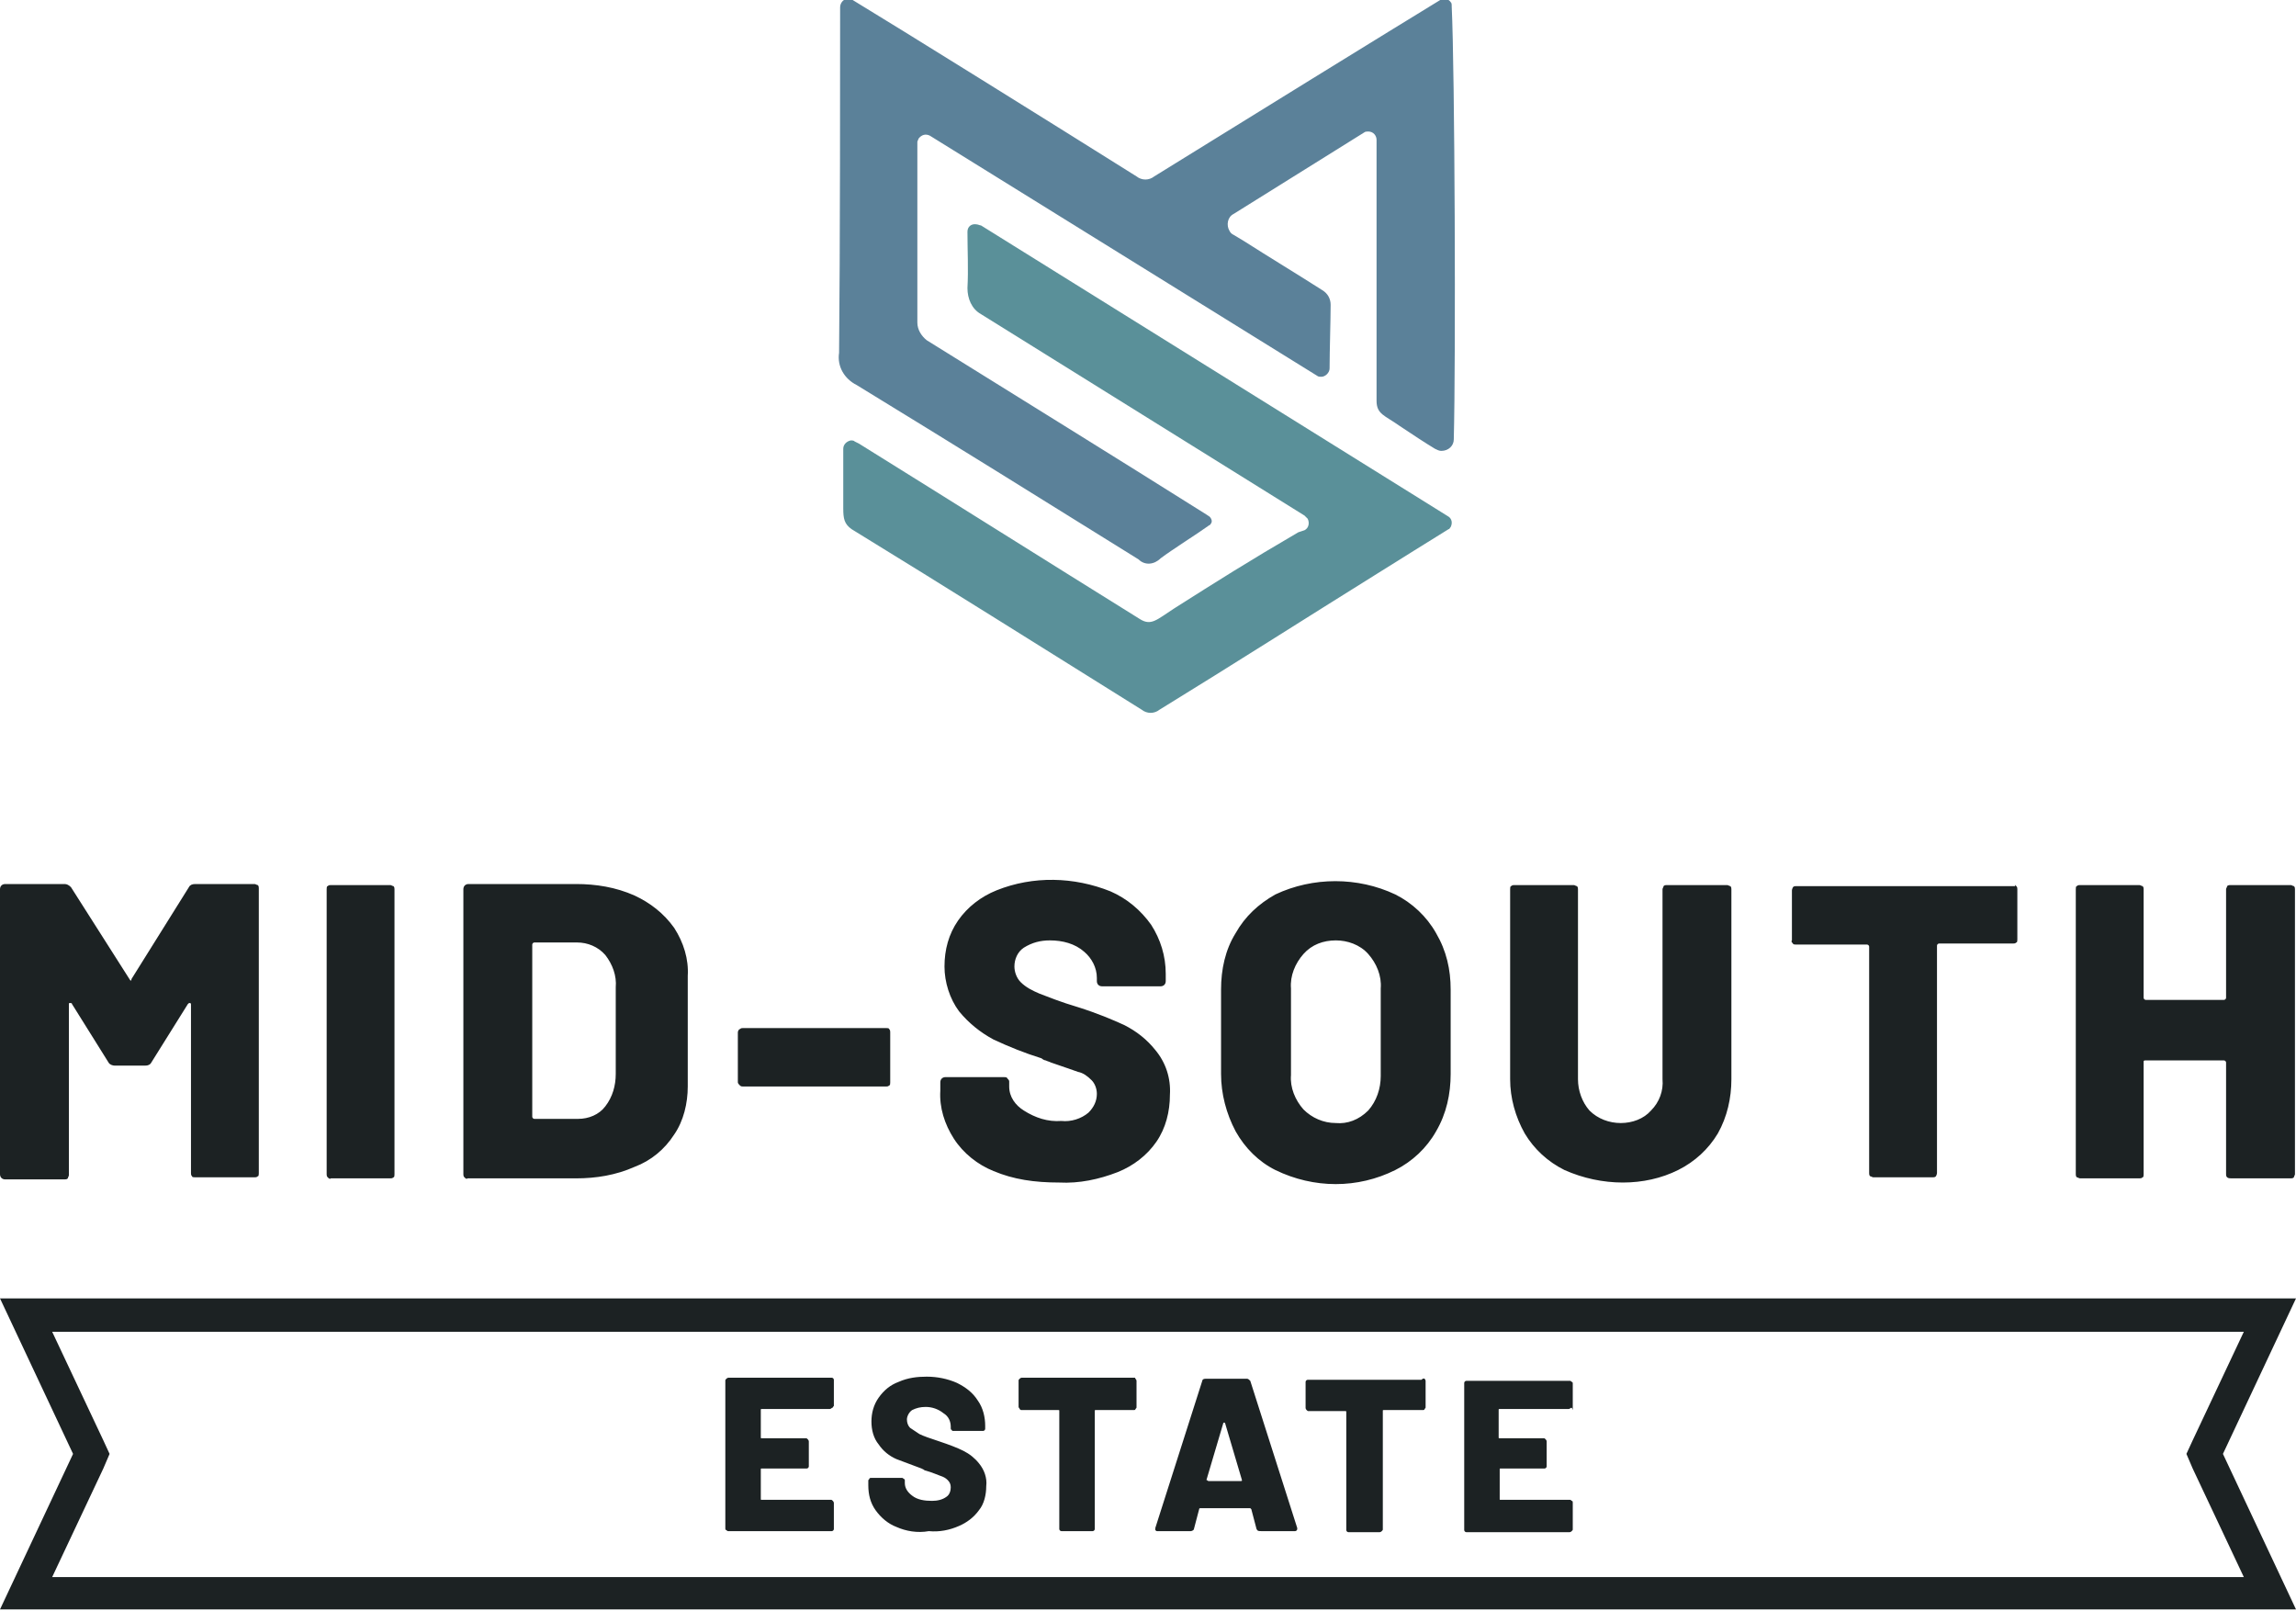
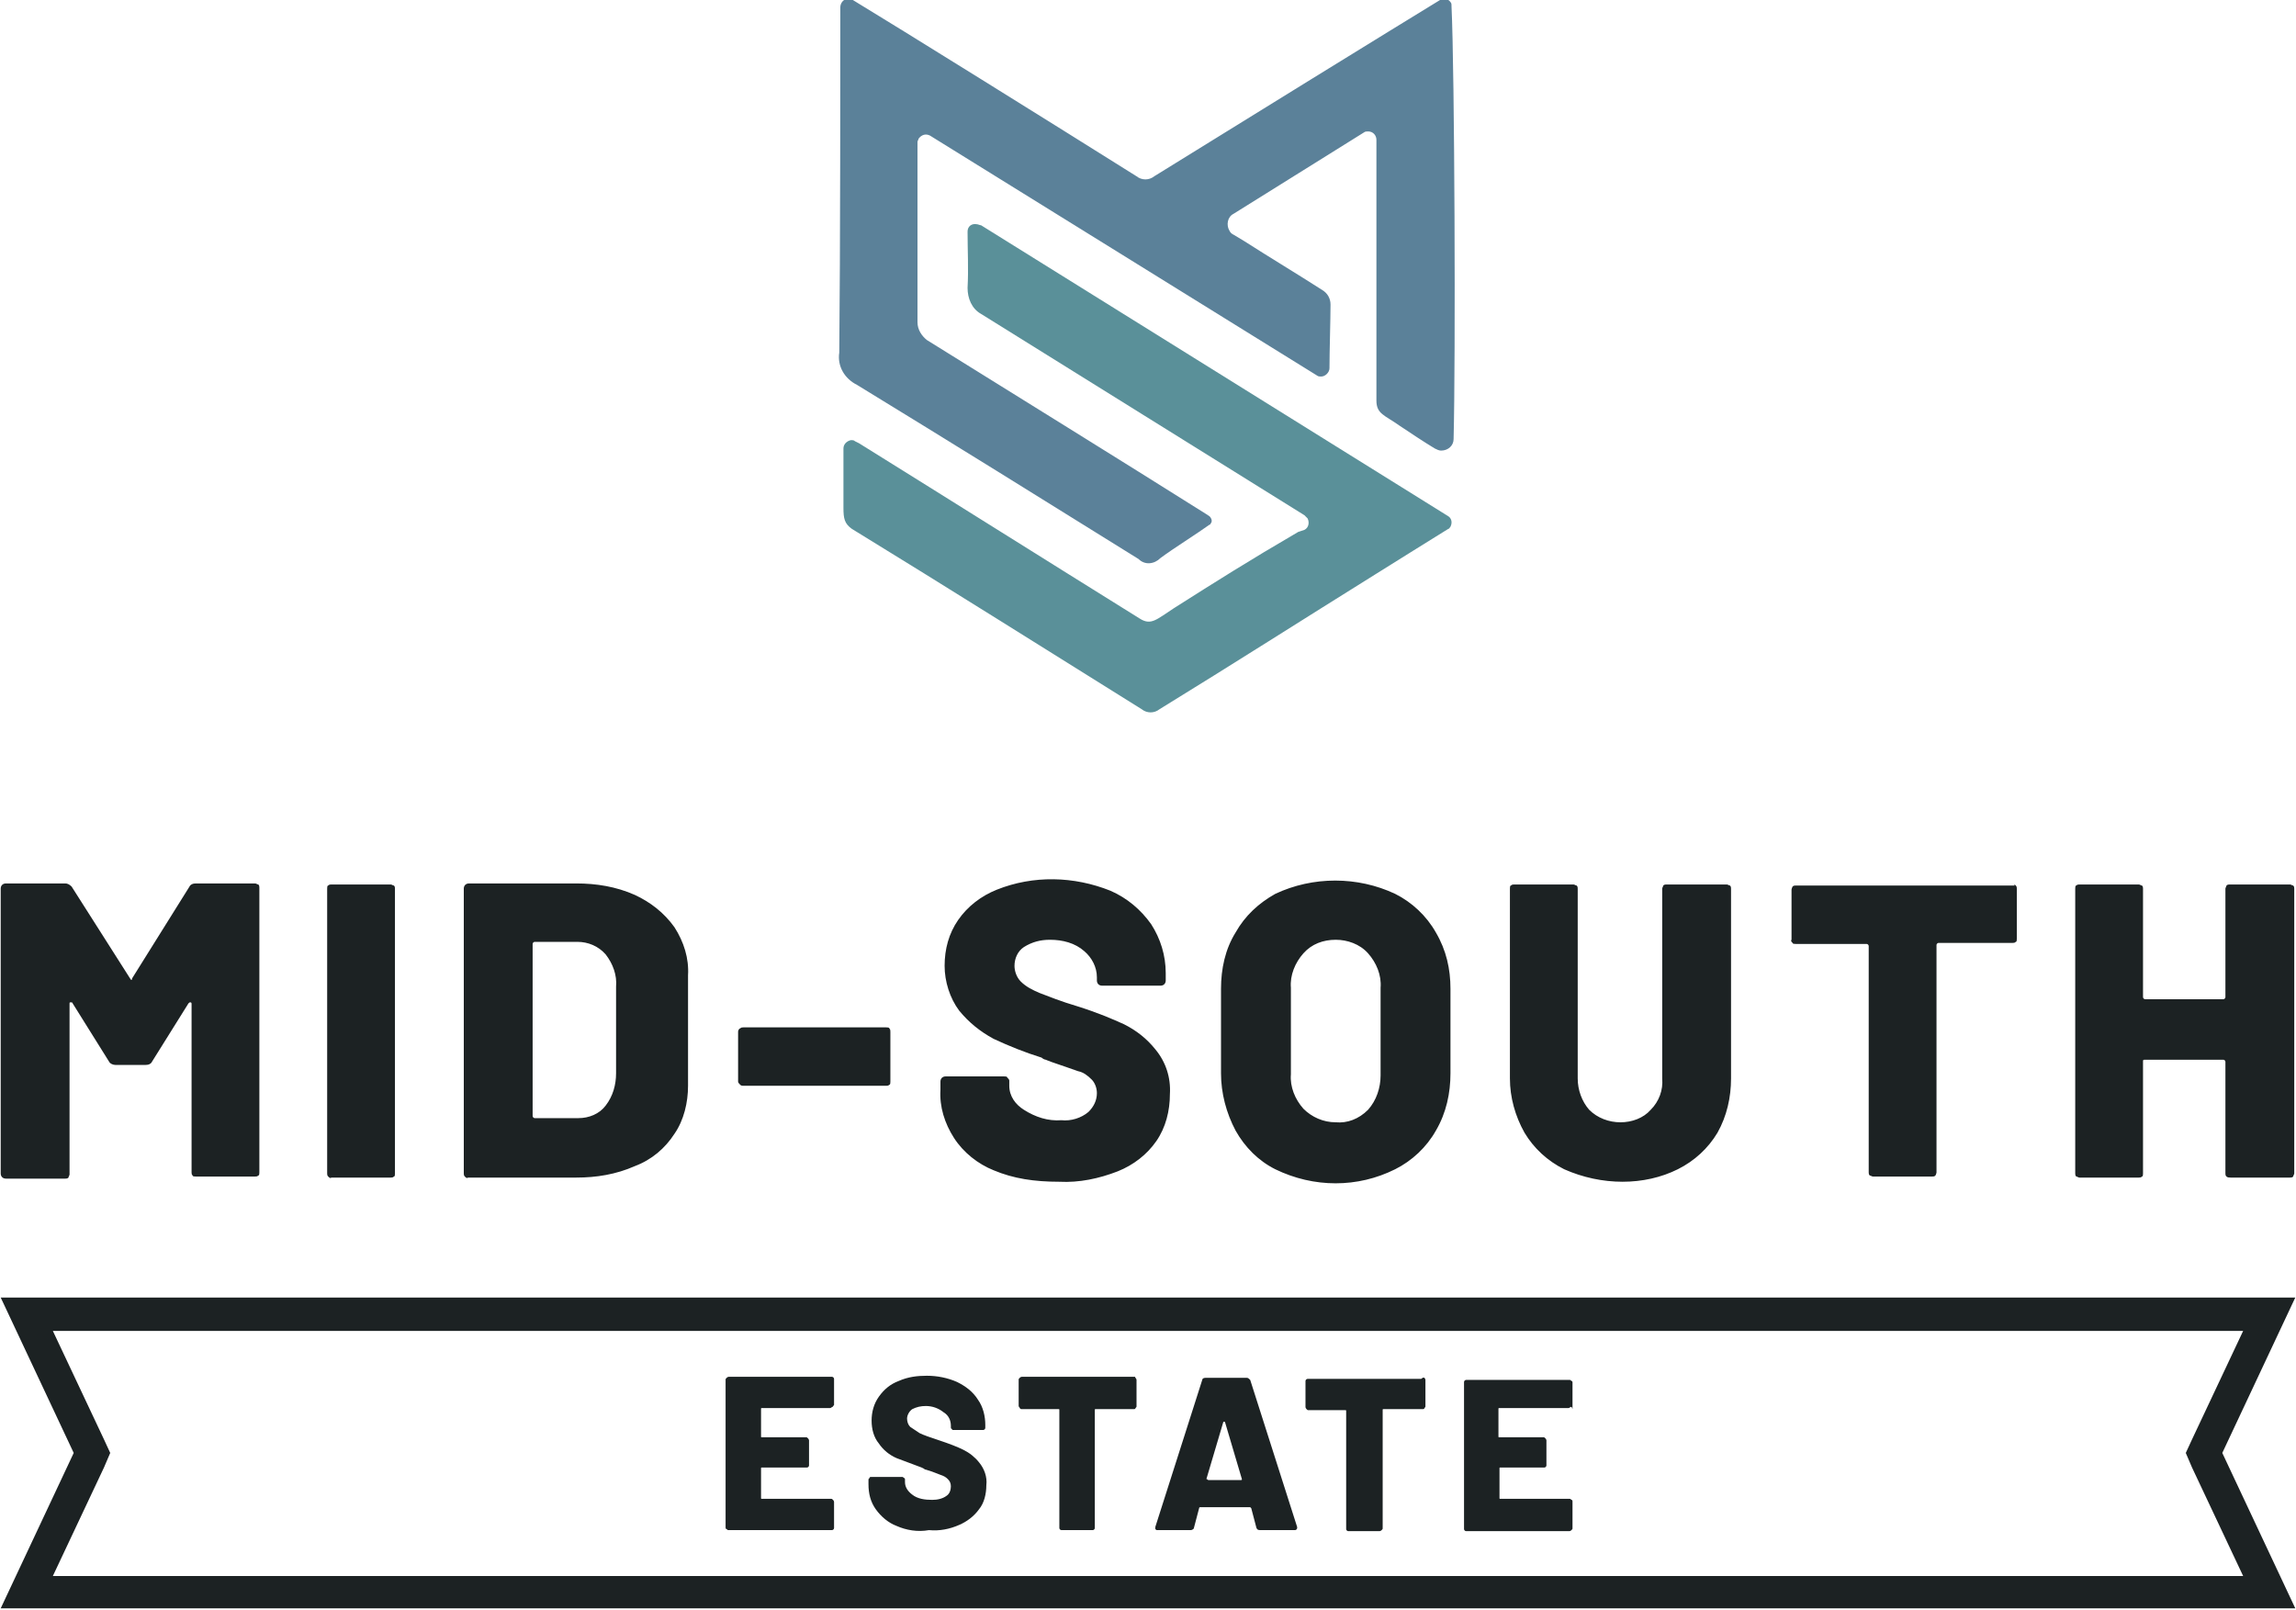
- <svg xmlns="http://www.w3.org/2000/svg" version="1.1" id="Layer_1" x="0px" y="0px" viewBox="0 0 220 154.3" style="enable-background:new 0 0 220 154.3;" xml:space="preserve">
+ <svg xmlns="http://www.w3.org/2000/svg" id="logo" x="0px" y="0px" viewBox="0 0 220 154.3" style="enable-background:new 0 0 220 154.3;" width="214" height="150">
  <style type="text/css">
	.st0{fill:#5B8199;}
	.st1{fill:#5A9099;}
	.st2{fill:#1C2223;}
</style>
  <path class="st0" d="M87.9,13.6c0,3.5,0,12.5,0,17.3c0,0.7,0.4,1.3,0.9,1.7c9,5.6,17.9,11.1,26.8,16.7l0.3,0.2  c0.2,0.2,0.3,0.5,0.1,0.7c0,0.1-0.1,0.1-0.1,0.1c-1.1,0.8-3.5,2.3-4.7,3.2c-0.6,0.6-1.5,0.7-2.1,0.1c-9-5.6-18-11.2-27-16.7  c-1.2-0.6-1.9-1.8-1.7-3.1c0.1-9.5,0.1-28,0.1-33.1c0-0.4,0.3-0.8,0.7-0.8c0.2,0,0.3,0,0.5,0.1c4.3,2.6,19.4,12,27.2,16.9  c0.5,0.4,1.2,0.4,1.7,0c7.9-4.9,23.3-14.4,27.4-16.9c0.4-0.2,0.8-0.1,1,0.2c0.1,0.1,0.1,0.2,0.1,0.4c0.3,6.2,0.4,33.8,0.2,41.5  c0,0.6-0.5,1.1-1.2,1.1c-0.2,0-0.4-0.1-0.6-0.2c-1-0.6-2.2-1.4-3.4-2.2c-1.4-1-2.2-1.1-2.2-2.4c0-8.3,0-16.5,0-24.8v-0.2  c0-0.4-0.3-0.8-0.8-0.8c-0.1,0-0.3,0-0.4,0.1l-12.5,7.8c-0.6,0.3-0.7,1.1-0.4,1.6c0.1,0.2,0.2,0.3,0.4,0.4l1,0.6  c2.5,1.6,5,3.1,7.5,4.7c0.5,0.3,0.8,0.8,0.8,1.4c0,1.5-0.1,4.4-0.1,6.1c0,0.4-0.4,0.8-0.8,0.8c-0.1,0-0.3,0-0.4-0.1L89.1,13  c-0.4-0.2-0.8-0.1-1.1,0.3C88,13.4,87.9,13.5,87.9,13.6z" />
  <path class="st1" d="M125,50.8c0.4-0.2,0.5-0.7,0.3-1.1c-0.1-0.1-0.2-0.2-0.3-0.3l0,0c-10.3-6.4-20.7-12.9-31-19.3  c-0.9-0.5-1.3-1.5-1.3-2.5c0.1-1.8,0-3.6,0-5.4l0,0c0-0.5,0.4-0.8,0.9-0.7c0.1,0,0.3,0.1,0.4,0.1l44.8,27.9c0.3,0.2,0.4,0.6,0.2,1  c-0.1,0.1-0.1,0.2-0.2,0.2c-1.6,1-5,3.1-6.9,4.3c-6.9,4.3-13.8,8.7-20.8,13c-0.5,0.4-1.2,0.4-1.7,0c-9.3-5.8-18.5-11.6-27.8-17.3  c-0.7-0.5-0.8-1-0.8-2V43c0-0.4,0.3-0.7,0.7-0.8c0.2,0,0.3,0,0.4,0.1l0.4,0.2c9,5.6,17.9,11.2,26.9,16.8c1.1,0.7,1.6,0.1,3.3-1  c4.1-2.6,7.1-4.5,11.9-7.3L125,50.8z" />
  <path class="st2" d="M18.7,84.7h5.7c0.1,0,0.2,0.1,0.3,0.1c0.1,0.1,0.1,0.2,0.1,0.3v27.3c0,0.1,0,0.3-0.1,0.3  c-0.1,0.1-0.2,0.1-0.3,0.1h-5.7c-0.1,0-0.3,0-0.3-0.1c-0.1-0.1-0.1-0.2-0.1-0.3V96.3c0-0.1,0-0.2-0.1-0.2s-0.1,0-0.2,0.1l-3.5,5.6  c-0.1,0.2-0.3,0.3-0.6,0.3H11c-0.2,0-0.5-0.1-0.6-0.3l-3.5-5.6c0-0.1-0.1-0.1-0.2-0.1c-0.1,0-0.1,0-0.1,0.2v16.3  c0,0.1-0.1,0.2-0.1,0.3c-0.1,0.1-0.2,0.1-0.3,0.1H0.5c-0.3,0-0.5-0.2-0.5-0.5V85.2c0-0.3,0.2-0.5,0.5-0.5c0,0,0,0,0,0h5.7  c0.2,0,0.4,0.1,0.6,0.3l5.6,8.8c0.1,0.2,0.2,0.2,0.2,0l5.5-8.8C18.2,84.8,18.4,84.7,18.7,84.7z M31.4,112.8  c-0.1-0.1-0.1-0.2-0.1-0.3V85.2c0-0.1,0-0.3,0.1-0.3c0.1-0.1,0.2-0.1,0.3-0.1h5.7c0.1,0,0.2,0.1,0.3,0.1c0.1,0.1,0.1,0.2,0.1,0.3  v27.3c0,0.1,0,0.3-0.1,0.3c-0.1,0.1-0.2,0.1-0.3,0.1h-5.7C31.6,113,31.5,112.9,31.4,112.8z M44.5,112.8c-0.1-0.1-0.1-0.2-0.1-0.3  V85.2c0-0.3,0.2-0.5,0.5-0.5h0h10.3c1.9,0,3.8,0.3,5.6,1.1c1.5,0.7,2.8,1.7,3.8,3.1c0.9,1.4,1.4,3,1.3,4.6v10.6  c0,1.6-0.4,3.3-1.3,4.6c-0.9,1.4-2.2,2.5-3.8,3.1c-1.8,0.8-3.7,1.1-5.6,1.1H44.8C44.7,113,44.6,112.9,44.5,112.8z M51.2,107.2h4.2  c1,0,2-0.4,2.6-1.2c0.7-0.9,1-2,1-3.1v-8.3c0.1-1.1-0.3-2.2-1-3.1c-0.7-0.8-1.7-1.2-2.7-1.2h-4.1c-0.1,0-0.2,0.1-0.2,0.2V107  C51,107.1,51.1,107.2,51.2,107.2C51.2,107.3,51.2,107.3,51.2,107.2z M70.9,104c-0.1-0.1-0.2-0.2-0.2-0.3v-4.8c0-0.1,0.1-0.3,0.2-0.3  c0.1-0.1,0.2-0.1,0.3-0.1h13.7c0.1,0,0.3,0,0.3,0.1c0.1,0.1,0.1,0.2,0.1,0.3v4.8c0,0.1,0,0.3-0.1,0.3c-0.1,0.1-0.2,0.1-0.3,0.1H71.2  C71.1,104.1,71,104.1,70.9,104z M95.2,112.2c-1.5-0.6-2.9-1.7-3.8-3.1c-0.9-1.4-1.4-3-1.3-4.6v-0.8c0-0.3,0.2-0.5,0.5-0.5h0h5.6  c0.1,0,0.3,0,0.3,0.1c0.1,0.1,0.2,0.2,0.2,0.3v0.5c0,1,0.6,1.8,1.4,2.3c1.1,0.7,2.3,1.1,3.6,1c0.9,0.1,1.9-0.2,2.6-0.8  c0.5-0.5,0.8-1.1,0.8-1.8c0-0.5-0.2-1-0.5-1.3c-0.4-0.4-0.8-0.7-1.3-0.8c-0.6-0.2-1.4-0.5-2.6-0.9c-0.2-0.1-0.3-0.1-0.5-0.2  c-0.1,0-0.3-0.1-0.4-0.2c-1.6-0.5-3.1-1.1-4.6-1.8c-1.3-0.7-2.4-1.6-3.3-2.7c-0.9-1.2-1.4-2.8-1.4-4.3c0-1.6,0.4-3.1,1.3-4.4  c0.9-1.3,2.2-2.3,3.7-2.9c3.5-1.4,7.4-1.3,10.9,0.1c1.6,0.7,2.9,1.8,3.9,3.2c0.9,1.4,1.4,3,1.4,4.7V94c0,0.3-0.2,0.5-0.5,0.5h0h-5.6  c-0.3,0-0.5-0.2-0.5-0.5v0v-0.3c0-1-0.5-1.9-1.2-2.5c-0.9-0.8-2.1-1.1-3.3-1.1c-0.9,0-1.7,0.2-2.5,0.7c-0.6,0.4-0.9,1.1-0.9,1.8  c0,0.5,0.2,1.1,0.6,1.5c0.5,0.5,1.1,0.8,1.8,1.1c0.8,0.3,2,0.8,3.7,1.3c1.9,0.6,3.3,1.2,4.4,1.7c1.2,0.6,2.2,1.4,3,2.4  c1,1.2,1.5,2.7,1.4,4.3c0,1.6-0.4,3.2-1.3,4.5c-0.9,1.3-2.2,2.3-3.7,2.9c-1.8,0.7-3.7,1.1-5.6,1C99.1,113.3,97.1,113,95.2,112.2z   M122.2,112.1c-1.6-0.8-2.9-2.1-3.8-3.7c-0.9-1.7-1.4-3.6-1.4-5.5v-8.1c0-1.9,0.4-3.8,1.4-5.4c0.9-1.6,2.2-2.8,3.8-3.7  c3.6-1.7,7.9-1.7,11.5,0c1.6,0.8,3,2.1,3.9,3.7c1,1.7,1.4,3.5,1.4,5.4v8.1c0,1.9-0.4,3.8-1.4,5.5c-0.9,1.6-2.3,2.9-3.9,3.7  C130.1,113.9,125.9,113.9,122.2,112.1L122.2,112.1z M131.1,106.4c0.8-0.9,1.2-2.1,1.2-3.3v-8.4c0.1-1.2-0.4-2.4-1.2-3.3  c-0.8-0.9-2-1.3-3.1-1.3c-1.2,0-2.3,0.4-3.1,1.3c-0.8,0.9-1.3,2.1-1.2,3.3v8.3c-0.1,1.2,0.4,2.4,1.2,3.3c0.8,0.8,1.9,1.3,3.1,1.3  C129.1,107.7,130.2,107.3,131.1,106.4z M149.9,112.1c-1.6-0.8-2.9-2-3.8-3.5c-0.9-1.6-1.4-3.4-1.4-5.2V85.2c0-0.1,0-0.3,0.1-0.3  c0.1-0.1,0.2-0.1,0.3-0.1h5.7c0.1,0,0.2,0.1,0.3,0.1c0.1,0.1,0.1,0.2,0.1,0.3v18.2c0,1.1,0.4,2.2,1.1,3c0.8,0.8,1.9,1.2,3,1.2  c1.1,0,2.2-0.4,2.9-1.2c0.8-0.8,1.2-1.9,1.1-3V85.2c0-0.1,0.1-0.2,0.1-0.3c0.1-0.1,0.2-0.1,0.4-0.1h5.7c0.1,0,0.2,0.1,0.3,0.1  c0.1,0.1,0.1,0.2,0.1,0.3v18.2c0,1.8-0.4,3.6-1.3,5.2c-0.9,1.5-2.2,2.7-3.8,3.5C157.6,113.7,153.5,113.7,149.9,112.1L149.9,112.1z   M193.2,84.9c0.1,0.1,0.1,0.2,0.1,0.3V90c0,0.1,0,0.3-0.1,0.3c-0.1,0.1-0.2,0.1-0.3,0.1h-7.1c-0.1,0-0.2,0.1-0.2,0.2c0,0,0,0,0,0  v21.8c0,0.1-0.1,0.3-0.1,0.3c-0.1,0.1-0.2,0.1-0.3,0.1h-5.7c-0.1,0-0.2-0.1-0.3-0.1c-0.1-0.1-0.1-0.2-0.1-0.3V90.7  c0-0.1-0.1-0.2-0.2-0.2c0,0,0,0,0,0h-6.8c-0.1,0-0.3,0-0.3-0.1c-0.1-0.1-0.2-0.2-0.1-0.3v-4.8c0-0.1,0.1-0.3,0.1-0.3  c0.1-0.1,0.2-0.1,0.3-0.1h21C193,84.7,193.1,84.8,193.2,84.9z M213.4,84.9c0.1-0.1,0.2-0.1,0.4-0.1h5.7c0.1,0,0.2,0.1,0.3,0.1  c0.1,0.1,0.1,0.2,0.1,0.3v27.3c0,0.1-0.1,0.2-0.1,0.3c-0.1,0.1-0.2,0.1-0.3,0.1h-5.7c-0.1,0-0.3,0-0.4-0.1c-0.1-0.1-0.1-0.2-0.1-0.3  v-10.7c0-0.1-0.1-0.2-0.2-0.2c0,0,0,0,0,0h-7.5c-0.1,0-0.2,0-0.2,0.1c0,0,0,0,0,0.1v10.7c0,0.1,0,0.3-0.1,0.3  c-0.1,0.1-0.2,0.1-0.3,0.1h-5.7c-0.1,0-0.2-0.1-0.3-0.1c-0.1-0.1-0.1-0.2-0.1-0.3V85.2c0-0.1,0-0.3,0.1-0.3c0.1-0.1,0.2-0.1,0.3-0.1  h5.7c0.1,0,0.2,0.1,0.3,0.1c0.1,0.1,0.1,0.2,0.1,0.3v10.4c0,0.1,0.1,0.2,0.2,0.2h7.5c0.1,0,0.2-0.1,0.2-0.2c0,0,0,0,0,0V85.2  C213.3,85.1,213.4,85,213.4,84.9z" />
  <path class="st2" d="M215,127.6l-4.9,10.4l-0.6,1.3l0.6,1.4l4.9,10.4H5l4.9-10.4l0.6-1.4L9.9,138L5,127.6H215 M220,124.4H0l7,14.9  l-7,14.9h220l-7-14.9L220,124.4L220,124.4z" />
  <path class="st2" d="M79.7,134.9c0,0-0.1,0.1-0.2,0.1H73c-0.1,0-0.1,0-0.1,0.1c0,0,0,0,0,0v2.6c0,0.1,0,0.1,0.1,0.1h4.2  c0.1,0,0.1,0,0.2,0.1c0,0,0.1,0.1,0.1,0.2v2.4c0,0.1-0.1,0.2-0.2,0.2c0,0,0,0,0,0H73c-0.1,0-0.1,0-0.1,0.1c0,0,0,0,0,0v2.8  c0,0.1,0,0.1,0.1,0.1h6.6c0.1,0,0.1,0,0.2,0.1c0,0,0.1,0.1,0.1,0.2v2.5c0,0.1-0.1,0.2-0.2,0.2c0,0,0,0,0,0h-9.9  c-0.1,0-0.1,0-0.2-0.1c-0.1,0-0.1-0.1-0.1-0.2v-14.1c0-0.1,0-0.1,0.1-0.2c0,0,0.1-0.1,0.2-0.1h9.9c0.1,0,0.2,0.1,0.2,0.2  c0,0,0,0,0,0v2.5C79.8,134.8,79.8,134.9,79.7,134.9z M85.9,146.3c-0.8-0.3-1.5-0.9-2-1.6c-0.5-0.7-0.7-1.5-0.7-2.4v-0.4  c0-0.1,0-0.1,0.1-0.2c0-0.1,0.1-0.1,0.2-0.1h2.9c0.1,0,0.1,0,0.2,0.1c0.1,0,0.1,0.1,0.1,0.2v0.2c0,0.5,0.3,0.9,0.7,1.2  c0.5,0.4,1.2,0.5,1.9,0.5c0.5,0,1-0.1,1.4-0.4c0.3-0.2,0.4-0.6,0.4-0.9c0-0.3-0.1-0.5-0.3-0.7c-0.2-0.2-0.4-0.3-0.7-0.4  c-0.3-0.1-0.7-0.3-1.4-0.5c-0.1,0-0.2-0.1-0.2-0.1l-0.2-0.1c-0.8-0.3-1.6-0.6-2.4-0.9c-0.7-0.3-1.3-0.8-1.7-1.4  c-0.5-0.6-0.7-1.4-0.7-2.2c0-0.8,0.2-1.6,0.7-2.3c0.5-0.7,1.1-1.2,1.9-1.5c0.9-0.4,1.8-0.5,2.7-0.5c1,0,2,0.2,2.9,0.6  c0.8,0.4,1.5,0.9,2,1.7c0.5,0.7,0.7,1.6,0.7,2.4v0.3c0,0.1-0.1,0.2-0.2,0.2c0,0,0,0,0,0h-2.9c-0.1,0-0.1-0.1-0.1-0.1  c-0.1,0-0.1-0.1-0.1-0.2v-0.1c0-0.5-0.2-1-0.7-1.3c-0.5-0.4-1.1-0.6-1.7-0.6c-0.5,0-0.9,0.1-1.3,0.3c-0.3,0.2-0.5,0.6-0.5,0.9  c0,0.3,0.1,0.6,0.3,0.8c0.3,0.2,0.6,0.4,0.9,0.6c0.4,0.2,1,0.4,1.9,0.7s1.7,0.6,2.3,0.9c0.6,0.3,1.1,0.7,1.5,1.2  c0.5,0.6,0.8,1.4,0.7,2.2c0,0.8-0.2,1.7-0.7,2.3c-0.5,0.7-1.2,1.2-1.9,1.5c-0.9,0.4-1.9,0.6-2.9,0.5  C87.9,146.9,86.8,146.7,85.9,146.3z M108.8,132.1c0,0,0.1,0.1,0.1,0.2v2.5c0,0.1,0,0.1-0.1,0.2c0,0.1-0.1,0.1-0.2,0.1H105  c-0.1,0-0.1,0-0.1,0.1v11.3c0,0.1-0.1,0.2-0.2,0.2c0,0,0,0,0,0h-3c-0.1,0-0.2-0.1-0.2-0.2c0,0,0,0,0,0v-11.3c0-0.1,0-0.1-0.1-0.1  h-3.5c-0.1,0-0.1,0-0.2-0.1c0-0.1-0.1-0.1-0.1-0.2v-2.5c0-0.1,0-0.1,0.1-0.2c0,0,0.1-0.1,0.2-0.1h10.9  C108.7,132,108.8,132.1,108.8,132.1z M120.4,146.5l-0.5-1.9c0,0-0.1-0.1-0.1-0.1H115c0,0-0.1,0-0.1,0.1l-0.5,1.9  c0,0.1-0.2,0.2-0.3,0.2h-3.2c-0.1,0-0.1,0-0.2-0.1c0-0.1,0-0.2,0-0.2l4.5-14.1c0-0.1,0.1-0.2,0.3-0.2h4c0.1,0,0.2,0.1,0.3,0.2  l4.5,14.1c0,0,0,0.1,0,0.1c0,0.1-0.1,0.2-0.2,0.2h-3.2C120.6,146.7,120.5,146.7,120.4,146.5C120.4,146.5,120.4,146.5,120.4,146.5z   M115.8,141.9h3.1c0.1,0,0.1,0,0.1-0.1l-1.6-5.4c0,0,0-0.1-0.1-0.1c0,0-0.1,0-0.1,0.1l-1.6,5.4C115.7,141.8,115.7,141.9,115.8,141.9  z M136.5,132.1c0,0,0.1,0.1,0.1,0.2v2.5c0,0.1,0,0.1-0.1,0.2c0,0.1-0.1,0.1-0.2,0.1h-3.7c-0.1,0-0.1,0-0.1,0.1v11.3  c0,0.1,0,0.1-0.1,0.2c0,0-0.1,0.1-0.2,0.1h-3c-0.1,0-0.2-0.1-0.2-0.2c0,0,0,0,0,0v-11.3c0-0.1,0-0.1-0.1-0.1h-3.5  c-0.1,0-0.1,0-0.2-0.1c0,0-0.1-0.1-0.1-0.2v-2.5c0-0.1,0.1-0.2,0.2-0.2c0,0,0,0,0,0h10.9C136.4,132,136.5,132.1,136.5,132.1z   M150.5,134.9c0,0-0.1,0.1-0.2,0.1h-6.6c-0.1,0-0.1,0-0.1,0.1v2.6c0,0.1,0,0.1,0.1,0.1h4.2c0.1,0,0.1,0,0.2,0.1c0,0,0.1,0.1,0.1,0.2  v2.4c0,0.1-0.1,0.2-0.2,0.2c0,0,0,0,0,0h-4.2c-0.1,0-0.1,0-0.1,0.1v2.8c0,0.1,0,0.1,0.1,0.1h6.6c0.1,0,0.1,0,0.2,0.1  c0.1,0,0.1,0.1,0.1,0.2v2.5c0,0.1,0,0.1-0.1,0.2c0,0-0.1,0.1-0.2,0.1h-9.9c-0.1,0-0.2-0.1-0.2-0.2c0,0,0,0,0,0v-14.1  c0-0.1,0.1-0.2,0.2-0.2c0,0,0,0,0,0h9.9c0.1,0,0.1,0,0.2,0.1c0.1,0,0.1,0.1,0.1,0.2v2.5C150.6,134.8,150.6,134.9,150.5,134.9z" />
</svg>
